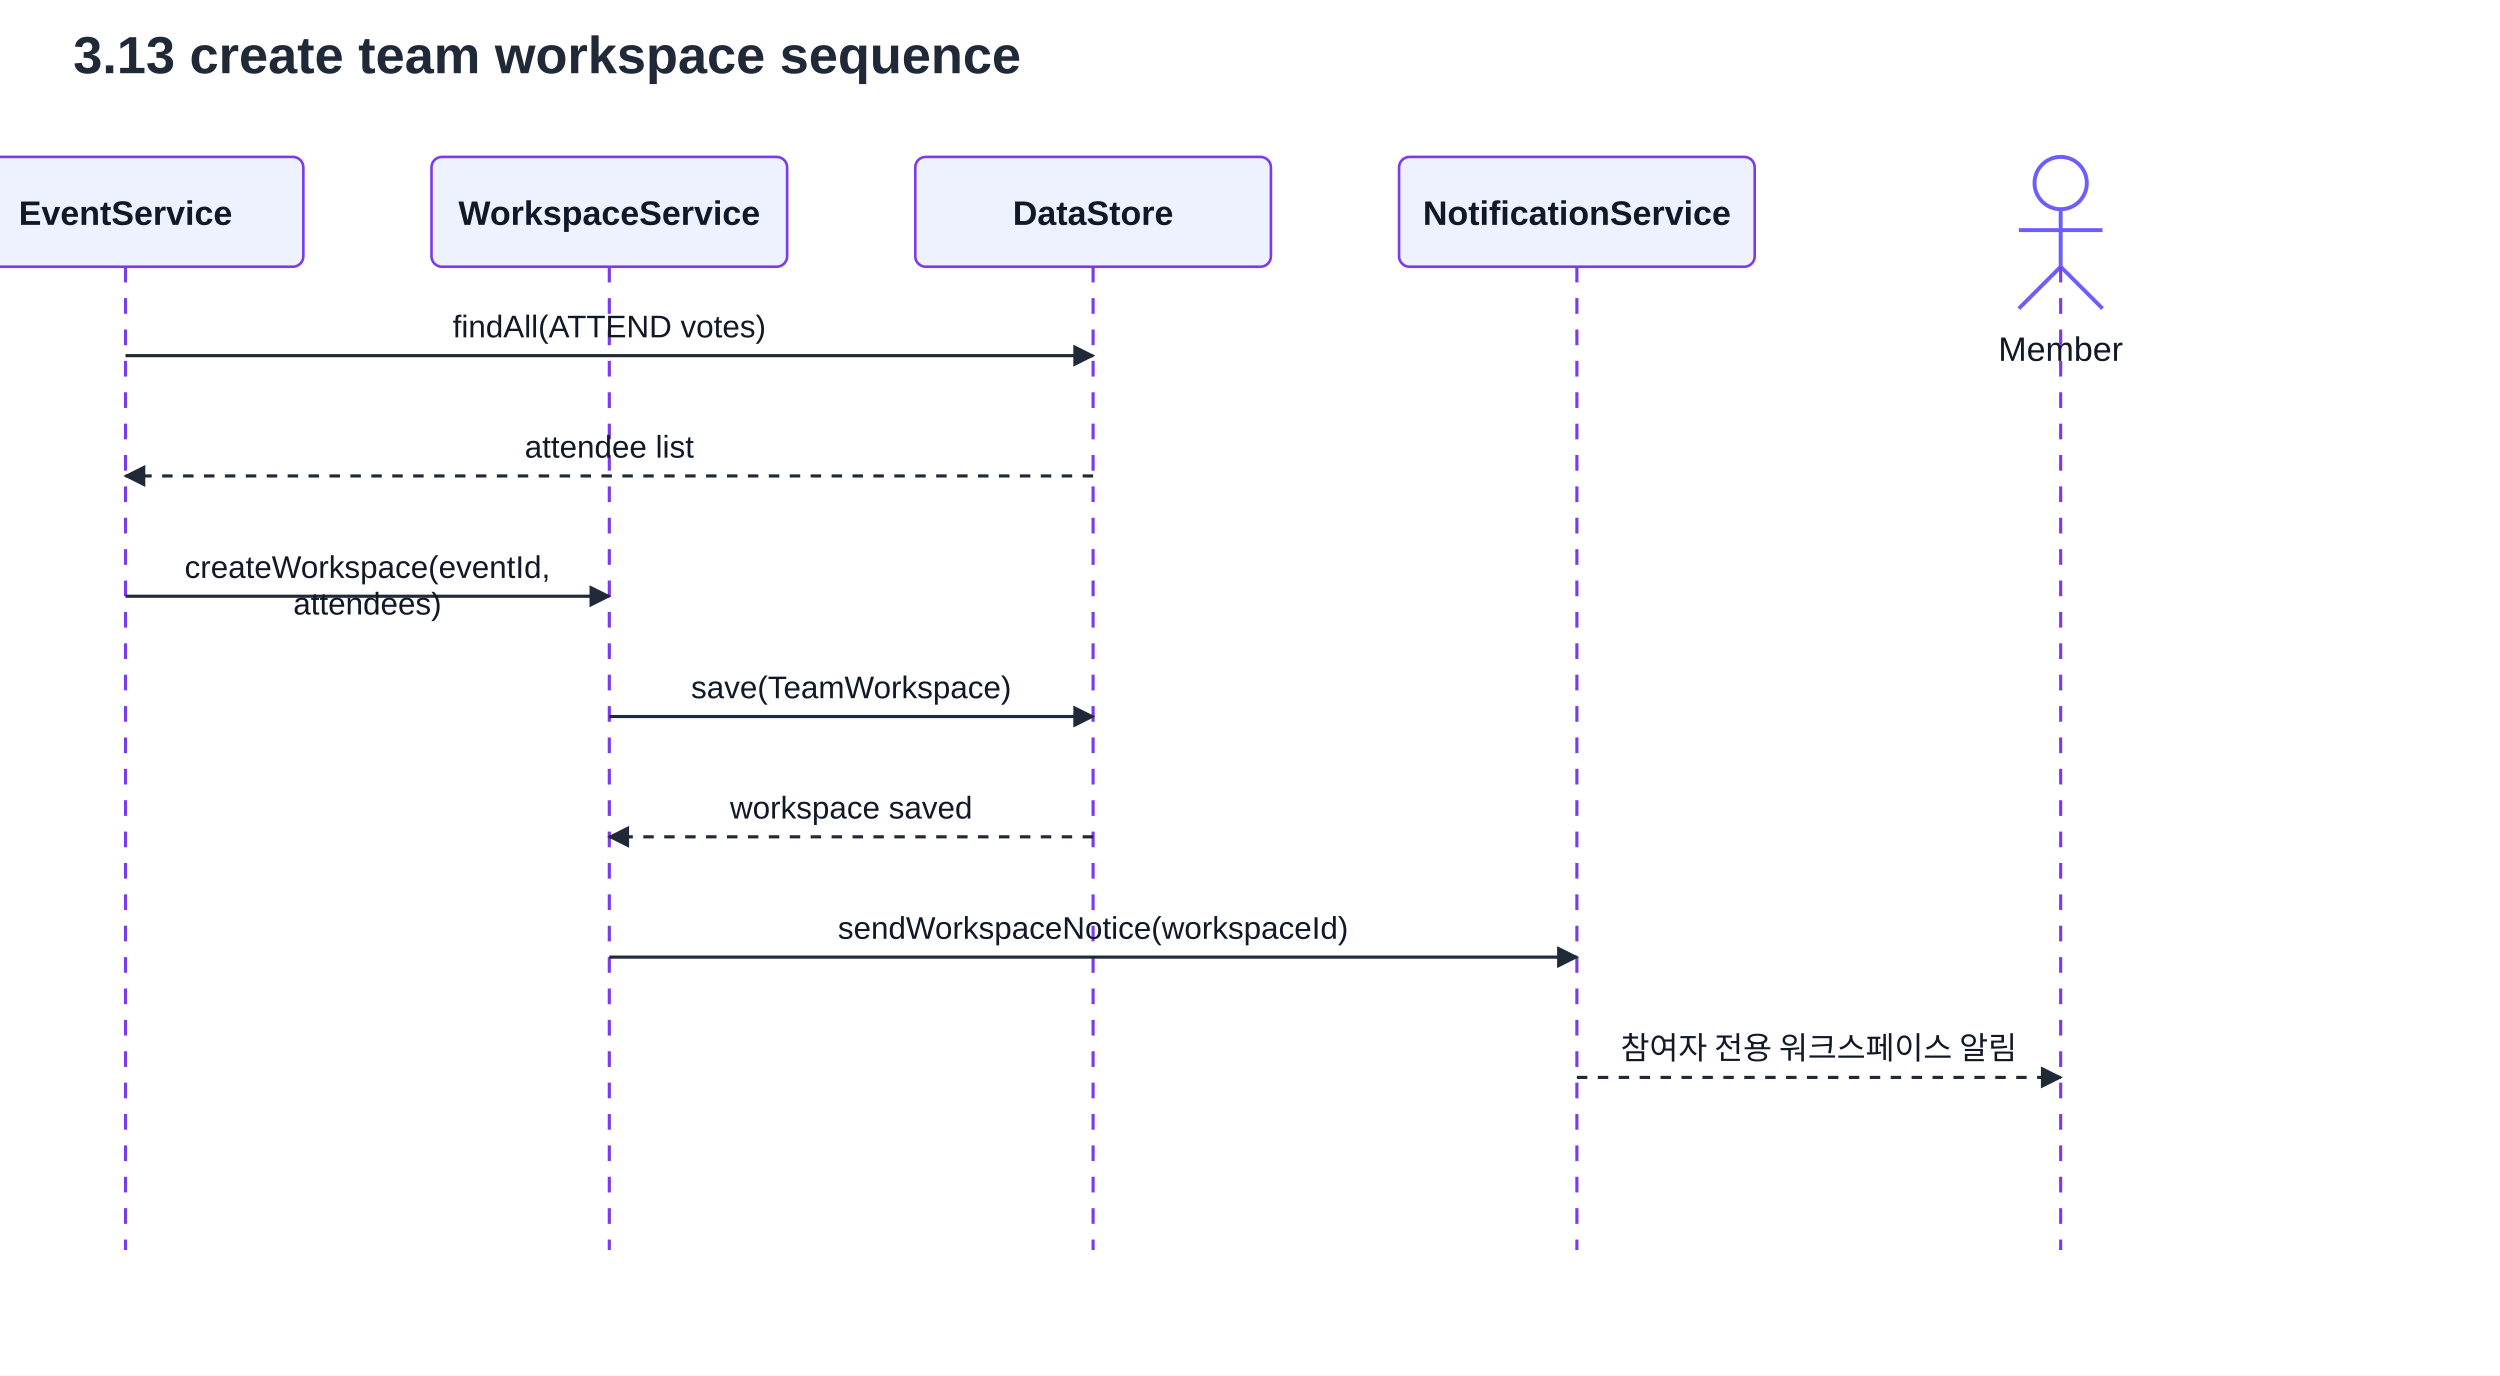
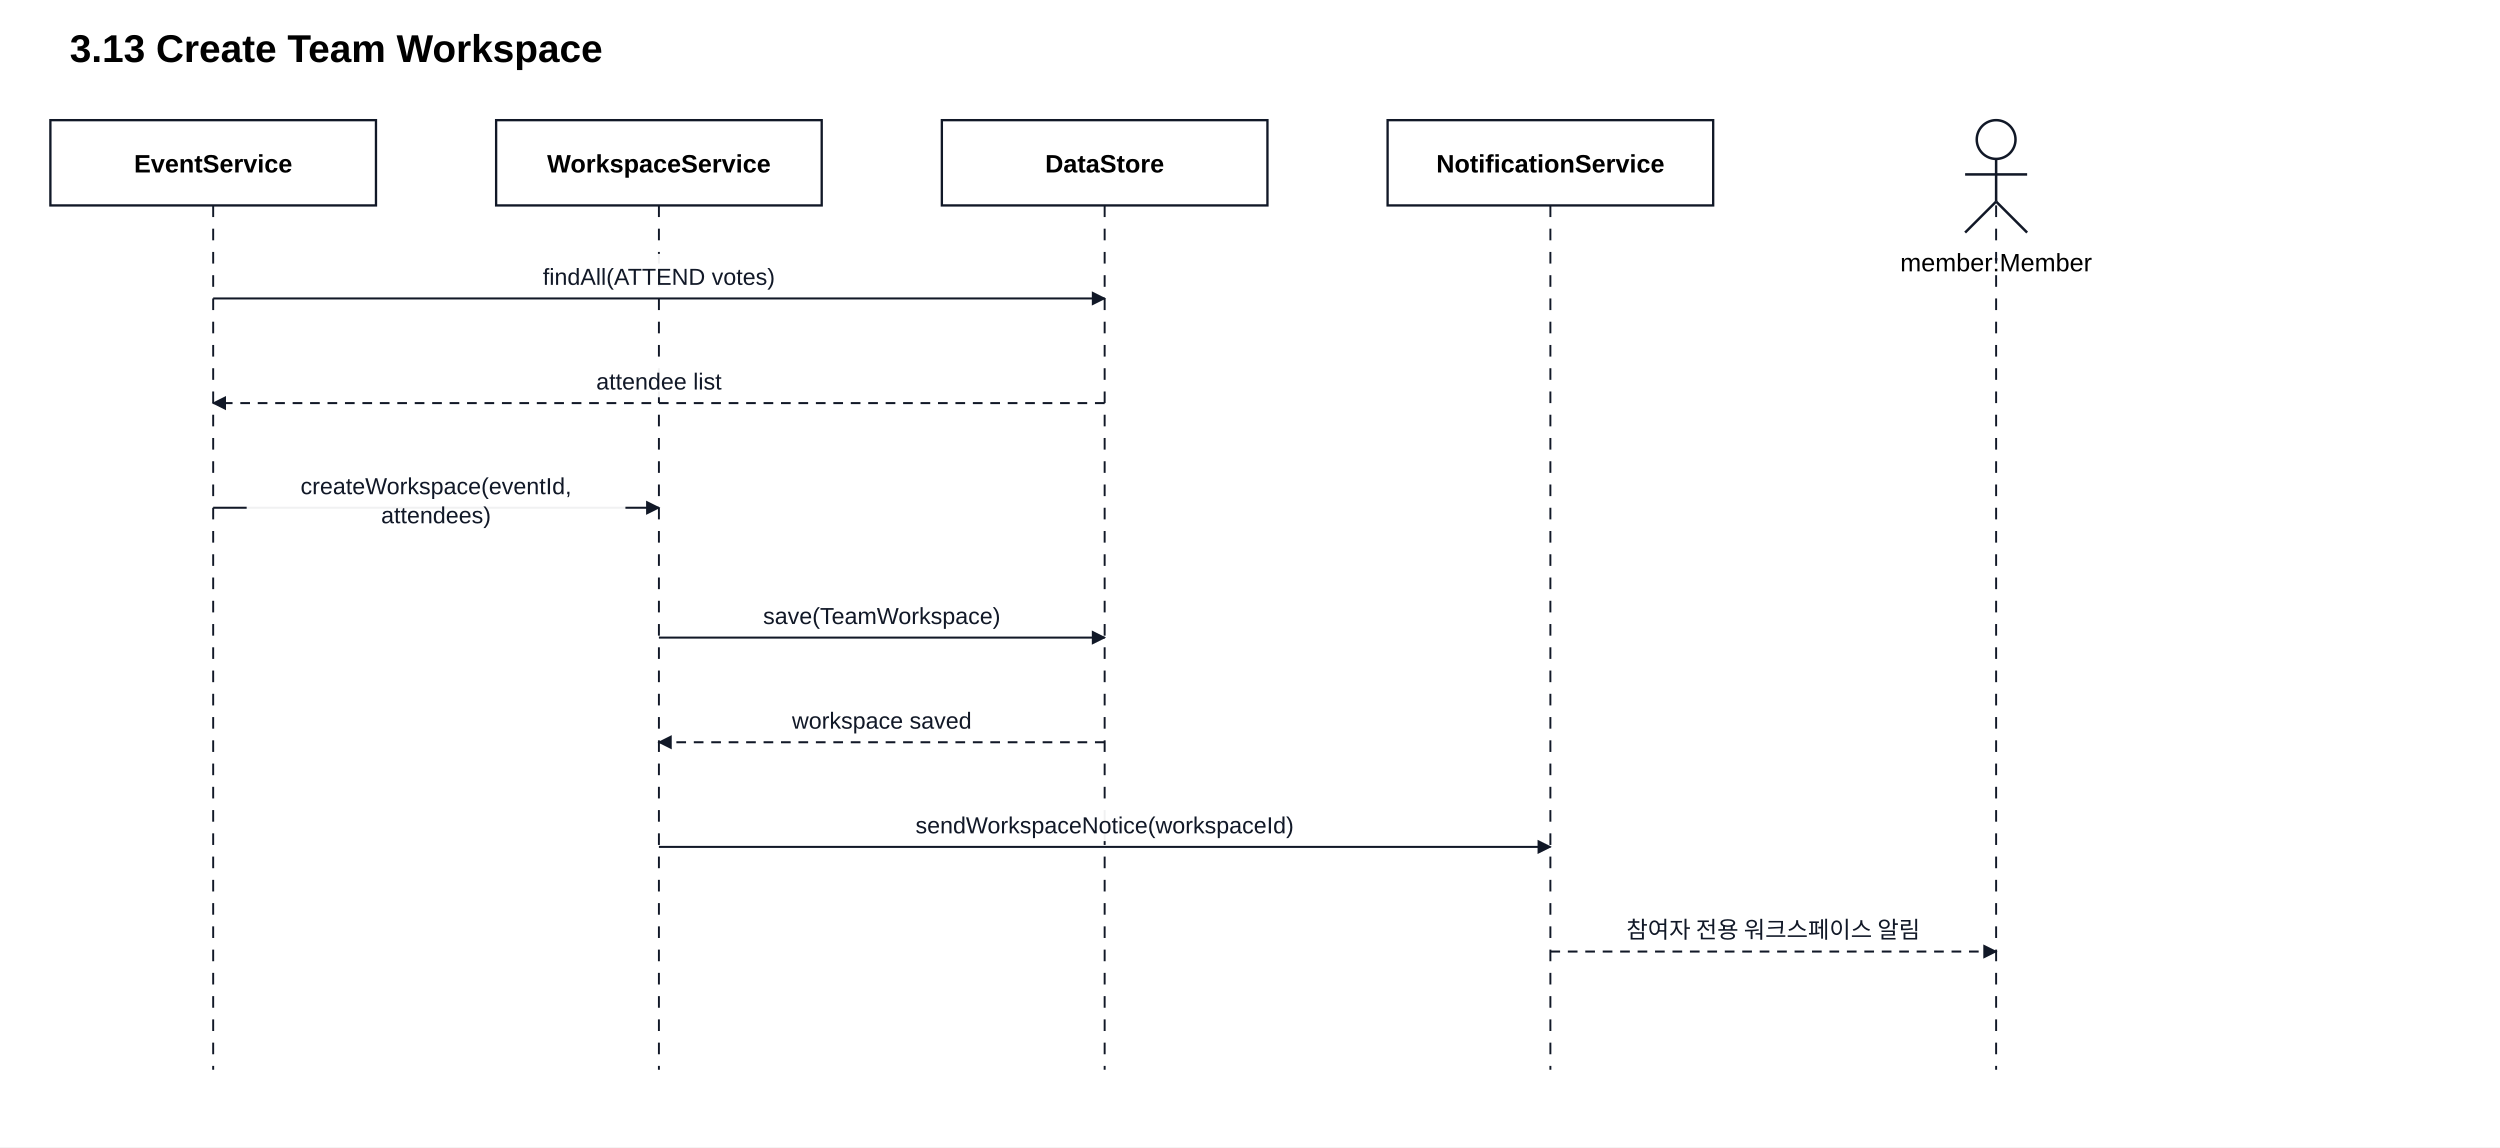
- <svg xmlns="http://www.w3.org/2000/svg" width="956" height="526" viewBox="0 0 956 526">
+ <svg xmlns="http://www.w3.org/2000/svg" width="1290" height="592" viewBox="0 0 1290 592">
  <defs>
-     <marker id="arrow" viewBox="0 0 10 10" refX="9" refY="5" markerWidth="7" markerHeight="7" orient="auto-start-reverse">
-       <path d="M0 0 L10 5 L0 10 z" fill="#1f2937" />
+     <marker id="arrow" viewBox="0 0 10 10" refX="9" refY="5" markerWidth="7" markerHeight="7" orient="auto">
+       <path d="M0 0 L10 5 L0 10 z" fill="#111827" />
+     </marker>
+     <marker id="hollowArrow" viewBox="0 0 10 10" refX="9" refY="5" markerWidth="7" markerHeight="7" orient="auto">
+       <path d="M0 0 L10 5 L0 10 z" fill="#fff" stroke="#111827" />
+     </marker>
+     <marker id="diamond" viewBox="0 0 16 10" refX="1" refY="5" markerWidth="11" markerHeight="9" orient="auto">
+       <path d="M1 5 L8 1 L15 5 L8 9 z" fill="#111827" stroke="#111827" />
    </marker>
  </defs>
  <rect width="100%" height="100%" fill="#ffffff" />
-   <text x="28" y="28" font-family="Arial, sans-serif" font-size="20" font-weight="700" fill="#1f2937">3.13 create team workspace sequence</text>
-   <rect x="-20" y="60" width="136" height="42" rx="4" fill="#eef2ff" stroke="#7c3aed" stroke-width="1" />
-   <text x="48" y="86" text-anchor="middle" font-family="Arial, sans-serif" font-size="13" font-weight="700" fill="#111827">EventService</text>
-   <line x1="48" y1="102" x2="48" y2="478" stroke="#7c3aed" stroke-width="1.2" stroke-dasharray="6 6" />
-   <rect x="165" y="60" width="136" height="42" rx="4" fill="#eef2ff" stroke="#7c3aed" stroke-width="1" />
-   <text x="233" y="86" text-anchor="middle" font-family="Arial, sans-serif" font-size="13" font-weight="700" fill="#111827">WorkspaceService</text>
-   <line x1="233" y1="102" x2="233" y2="478" stroke="#7c3aed" stroke-width="1.2" stroke-dasharray="6 6" />
-   <rect x="350" y="60" width="136" height="42" rx="4" fill="#eef2ff" stroke="#7c3aed" stroke-width="1" />
-   <text x="418" y="86" text-anchor="middle" font-family="Arial, sans-serif" font-size="13" font-weight="700" fill="#111827">DataStore</text>
-   <line x1="418" y1="102" x2="418" y2="478" stroke="#7c3aed" stroke-width="1.2" stroke-dasharray="6 6" />
-   <rect x="535" y="60" width="136" height="42" rx="4" fill="#eef2ff" stroke="#7c3aed" stroke-width="1" />
-   <text x="603" y="86" text-anchor="middle" font-family="Arial, sans-serif" font-size="13" font-weight="700" fill="#111827">NotificationService</text>
-   <line x1="603" y1="102" x2="603" y2="478" stroke="#7c3aed" stroke-width="1.2" stroke-dasharray="6 6" />
-   <circle cx="788" cy="70" r="10" fill="#fff" stroke="#6d5dfc" stroke-width="1.5" />
-   <line x1="788" y1="80" x2="788" y2="102" stroke="#6d5dfc" stroke-width="1.5" />
-   <line x1="772" y1="88" x2="804" y2="88" stroke="#6d5dfc" stroke-width="1.5" />
-   <line x1="788" y1="102" x2="772" y2="118" stroke="#6d5dfc" stroke-width="1.5" />
-   <line x1="788" y1="102" x2="804" y2="118" stroke="#6d5dfc" stroke-width="1.5" />
-   <text x="788" y="138" text-anchor="middle" font-family="Arial, sans-serif" font-size="13" fill="#111827">Member</text>
-   <line x1="788" y1="102" x2="788" y2="478" stroke="#7c3aed" stroke-width="1.2" stroke-dasharray="6 6" />
-   <line x1="48" y1="136" x2="418" y2="136" stroke="#1f2937" stroke-width="1.2" marker-end="url(#arrow)" />
-   <text x="233" y="129" text-anchor="middle" font-family="Arial, sans-serif" font-size="12" fill="#111827">findAll(ATTEND votes)</text>
-   <line x1="418" y1="182" x2="48" y2="182" stroke="#1f2937" stroke-width="1.2" marker-end="url(#arrow)" stroke-dasharray="4 4" />
-   <text x="233" y="175" text-anchor="middle" font-family="Arial, sans-serif" font-size="12" fill="#111827">attendee list</text>
-   <line x1="48" y1="228" x2="233" y2="228" stroke="#1f2937" stroke-width="1.2" marker-end="url(#arrow)" />
-   <text x="140.5" y="221" text-anchor="middle" font-family="Arial, sans-serif" font-size="12" fill="#111827">createWorkspace(eventId,</text>
-   <text x="140.5" y="235" text-anchor="middle" font-family="Arial, sans-serif" font-size="12" fill="#111827">attendees)</text>
-   <line x1="233" y1="274" x2="418" y2="274" stroke="#1f2937" stroke-width="1.2" marker-end="url(#arrow)" />
-   <text x="325.5" y="267" text-anchor="middle" font-family="Arial, sans-serif" font-size="12" fill="#111827">save(TeamWorkspace)</text>
-   <line x1="418" y1="320" x2="233" y2="320" stroke="#1f2937" stroke-width="1.2" marker-end="url(#arrow)" stroke-dasharray="4 4" />
-   <text x="325.5" y="313" text-anchor="middle" font-family="Arial, sans-serif" font-size="12" fill="#111827">workspace saved</text>
-   <line x1="233" y1="366" x2="603" y2="366" stroke="#1f2937" stroke-width="1.2" marker-end="url(#arrow)" />
-   <text x="418" y="359" text-anchor="middle" font-family="Arial, sans-serif" font-size="12" fill="#111827">sendWorkspaceNotice(workspaceId)</text>
-   <line x1="603" y1="412" x2="788" y2="412" stroke="#1f2937" stroke-width="1.2" marker-end="url(#arrow)" stroke-dasharray="4 4" />
-   <text x="695.5" y="405" text-anchor="middle" font-family="Arial, sans-serif" font-size="12" fill="#111827">참여자 전용 워크스페이스 알림</text>
+   <text x="36" y="32" font-family="Arial, sans-serif" font-size="20" font-weight="700">3.13 Create Team Workspace</text>
+   <rect x="26" y="62" width="168" height="44" fill="#fff" stroke="#111827" stroke-width="1.2" />
+   <text x="110" y="89" text-anchor="middle" font-family="Arial, sans-serif" font-size="13" font-weight="700">EventService</text>
+   <line x1="110" y1="106" x2="110" y2="552" stroke="#111827" stroke-width="1" stroke-dasharray="6 6" />
+   <rect x="256" y="62" width="168" height="44" fill="#fff" stroke="#111827" stroke-width="1.2" />
+   <text x="340" y="89" text-anchor="middle" font-family="Arial, sans-serif" font-size="13" font-weight="700">WorkspaceService</text>
+   <line x1="340" y1="106" x2="340" y2="552" stroke="#111827" stroke-width="1" stroke-dasharray="6 6" />
+   <rect x="486" y="62" width="168" height="44" fill="#fff" stroke="#111827" stroke-width="1.2" />
+   <text x="570" y="89" text-anchor="middle" font-family="Arial, sans-serif" font-size="13" font-weight="700">DataStore</text>
+   <line x1="570" y1="106" x2="570" y2="552" stroke="#111827" stroke-width="1" stroke-dasharray="6 6" />
+   <rect x="716" y="62" width="168" height="44" fill="#fff" stroke="#111827" stroke-width="1.2" />
+   <text x="800" y="89" text-anchor="middle" font-family="Arial, sans-serif" font-size="13" font-weight="700">NotificationService</text>
+   <line x1="800" y1="106" x2="800" y2="552" stroke="#111827" stroke-width="1" stroke-dasharray="6 6" />
+   <circle cx="1030" cy="72" r="10" fill="#fff" stroke="#111827" stroke-width="1.3" />
+   <line x1="1030" y1="82" x2="1030" y2="104" stroke="#111827" stroke-width="1.3" />
+   <line x1="1014" y1="90" x2="1046" y2="90" stroke="#111827" stroke-width="1.3" />
+   <line x1="1030" y1="104" x2="1014" y2="120" stroke="#111827" stroke-width="1.3" />
+   <line x1="1030" y1="104" x2="1046" y2="120" stroke="#111827" stroke-width="1.3" />
+   <text x="1030" y="140" text-anchor="middle" font-family="Arial, sans-serif" font-size="13">member:Member</text>
+   <line x1="1030" y1="106" x2="1030" y2="552" stroke="#111827" stroke-width="1" stroke-dasharray="6 6" />
+   <line x1="110" y1="154" x2="570" y2="154" stroke="#111827" stroke-width="1.05" marker-end="url(#arrow)" />
+   <rect x="253.62" y="131" width="172.76" height="20" fill="#fff" opacity="0.94" />
+   <text x="340" y="147" text-anchor="middle" font-family="Arial, sans-serif" font-size="12" font-weight="400" fill="#111827">findAll(ATTEND votes)</text>
+   <line x1="570" y1="208" x2="110" y2="208" stroke="#111827" stroke-width="1.05" marker-end="url(#arrow)" stroke-dasharray="5 4" />
+   <rect x="283.86" y="185" width="112.28" height="20" fill="#fff" opacity="0.94" />
+   <text x="340" y="201" text-anchor="middle" font-family="Arial, sans-serif" font-size="12" font-weight="400" fill="#111827">attendee list</text>
+   <line x1="110" y1="262" x2="340" y2="262" stroke="#111827" stroke-width="1.05" marker-end="url(#arrow)" />
+   <rect x="127.28" y="239" width="195.44" height="35" fill="#fff" opacity="0.94" />
+   <text x="225" y="255" text-anchor="middle" font-family="Arial, sans-serif" font-size="12" font-weight="400" fill="#111827">createWorkspace(eventId,</text>
+   <text x="225" y="270" text-anchor="middle" font-family="Arial, sans-serif" font-size="12" font-weight="400" fill="#111827">attendees)</text>
+   <line x1="340" y1="329" x2="570" y2="329" stroke="#111827" stroke-width="1.05" marker-end="url(#arrow)" />
+   <rect x="376.18" y="306" width="157.64" height="20" fill="#fff" opacity="0.94" />
+   <text x="455" y="322" text-anchor="middle" font-family="Arial, sans-serif" font-size="12" font-weight="400" fill="#111827">save(TeamWorkspace)</text>
+   <line x1="570" y1="383" x2="340" y2="383" stroke="#111827" stroke-width="1.05" marker-end="url(#arrow)" stroke-dasharray="5 4" />
+   <rect x="391.3" y="360" width="127.4" height="20" fill="#fff" opacity="0.94" />
+   <text x="455" y="376" text-anchor="middle" font-family="Arial, sans-serif" font-size="12" font-weight="400" fill="#111827">workspace saved</text>
+   <line x1="340" y1="437" x2="800" y2="437" stroke="#111827" stroke-width="1.05" marker-end="url(#arrow)" />
+   <rect x="442.04" y="414" width="255.92" height="20" fill="#fff" opacity="0.94" />
+   <text x="570" y="430" text-anchor="middle" font-family="Arial, sans-serif" font-size="12" font-weight="400" fill="#111827">sendWorkspaceNotice(workspaceId)</text>
+   <line x1="800" y1="491" x2="1030" y2="491" stroke="#111827" stroke-width="1.05" marker-end="url(#arrow)" stroke-dasharray="5 4" />
+   <rect x="847.52" y="468" width="134.96" height="20" fill="#fff" opacity="0.94" />
+   <text x="915" y="484" text-anchor="middle" font-family="Arial, sans-serif" font-size="12" font-weight="400" fill="#111827">참여자 전용 워크스페이스 알림</text>
</svg>
